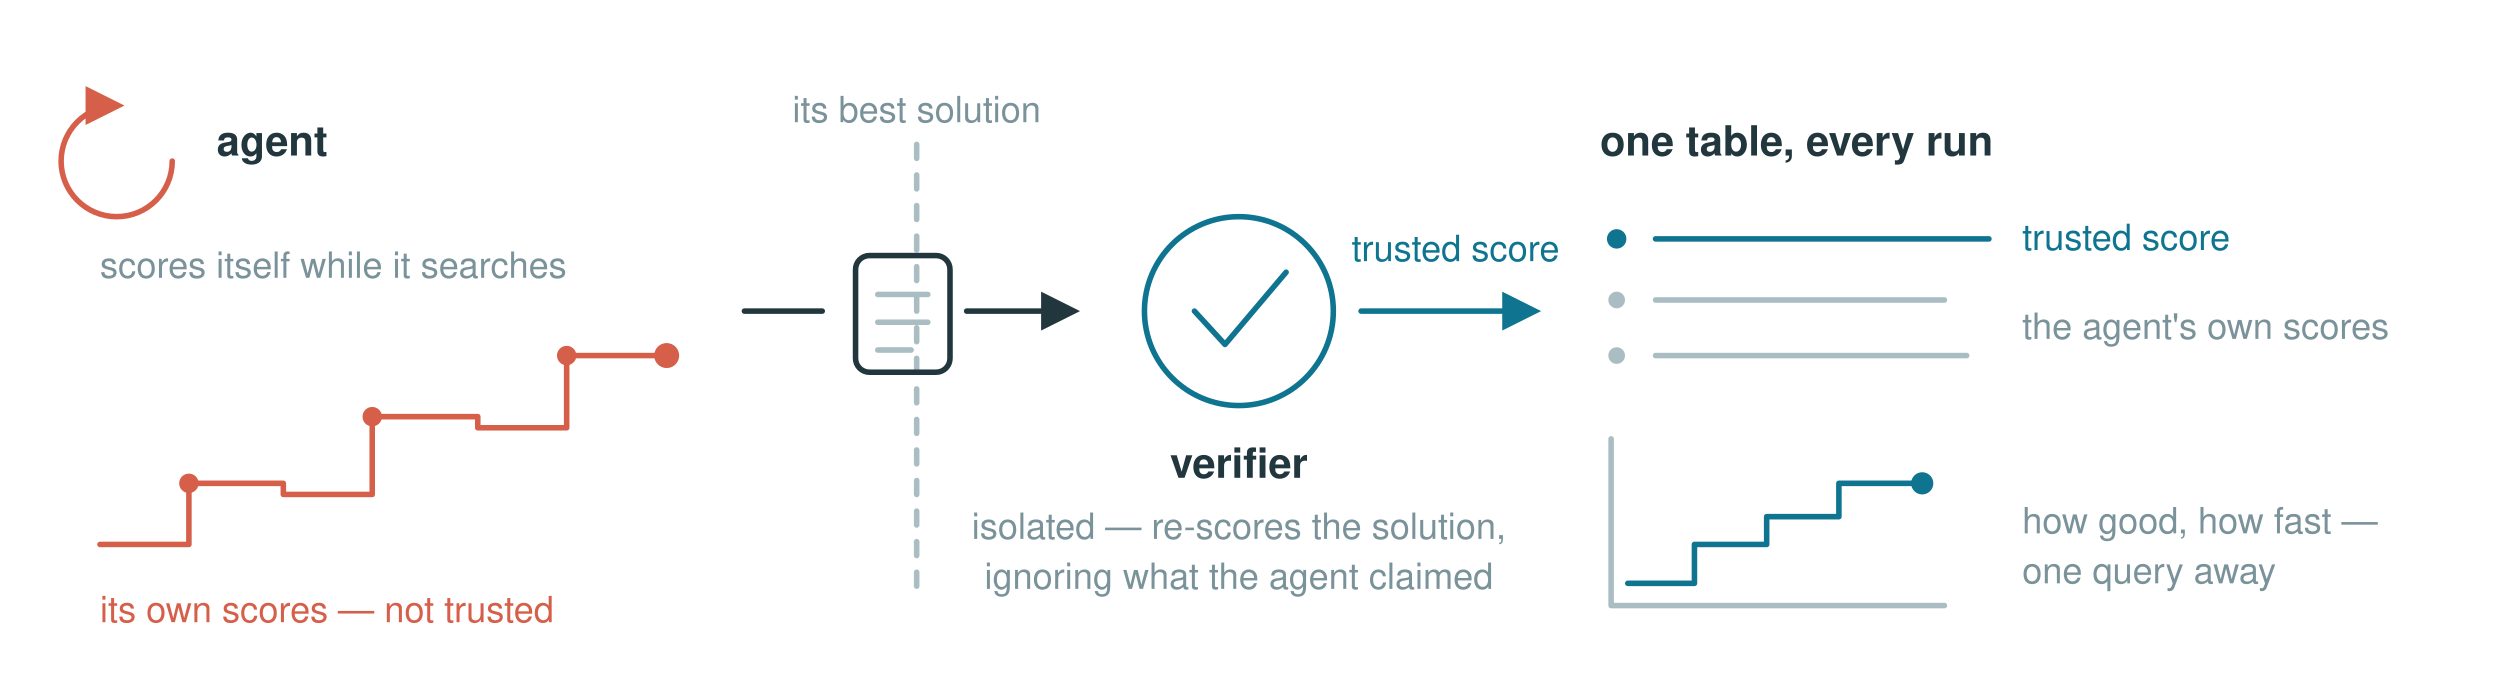
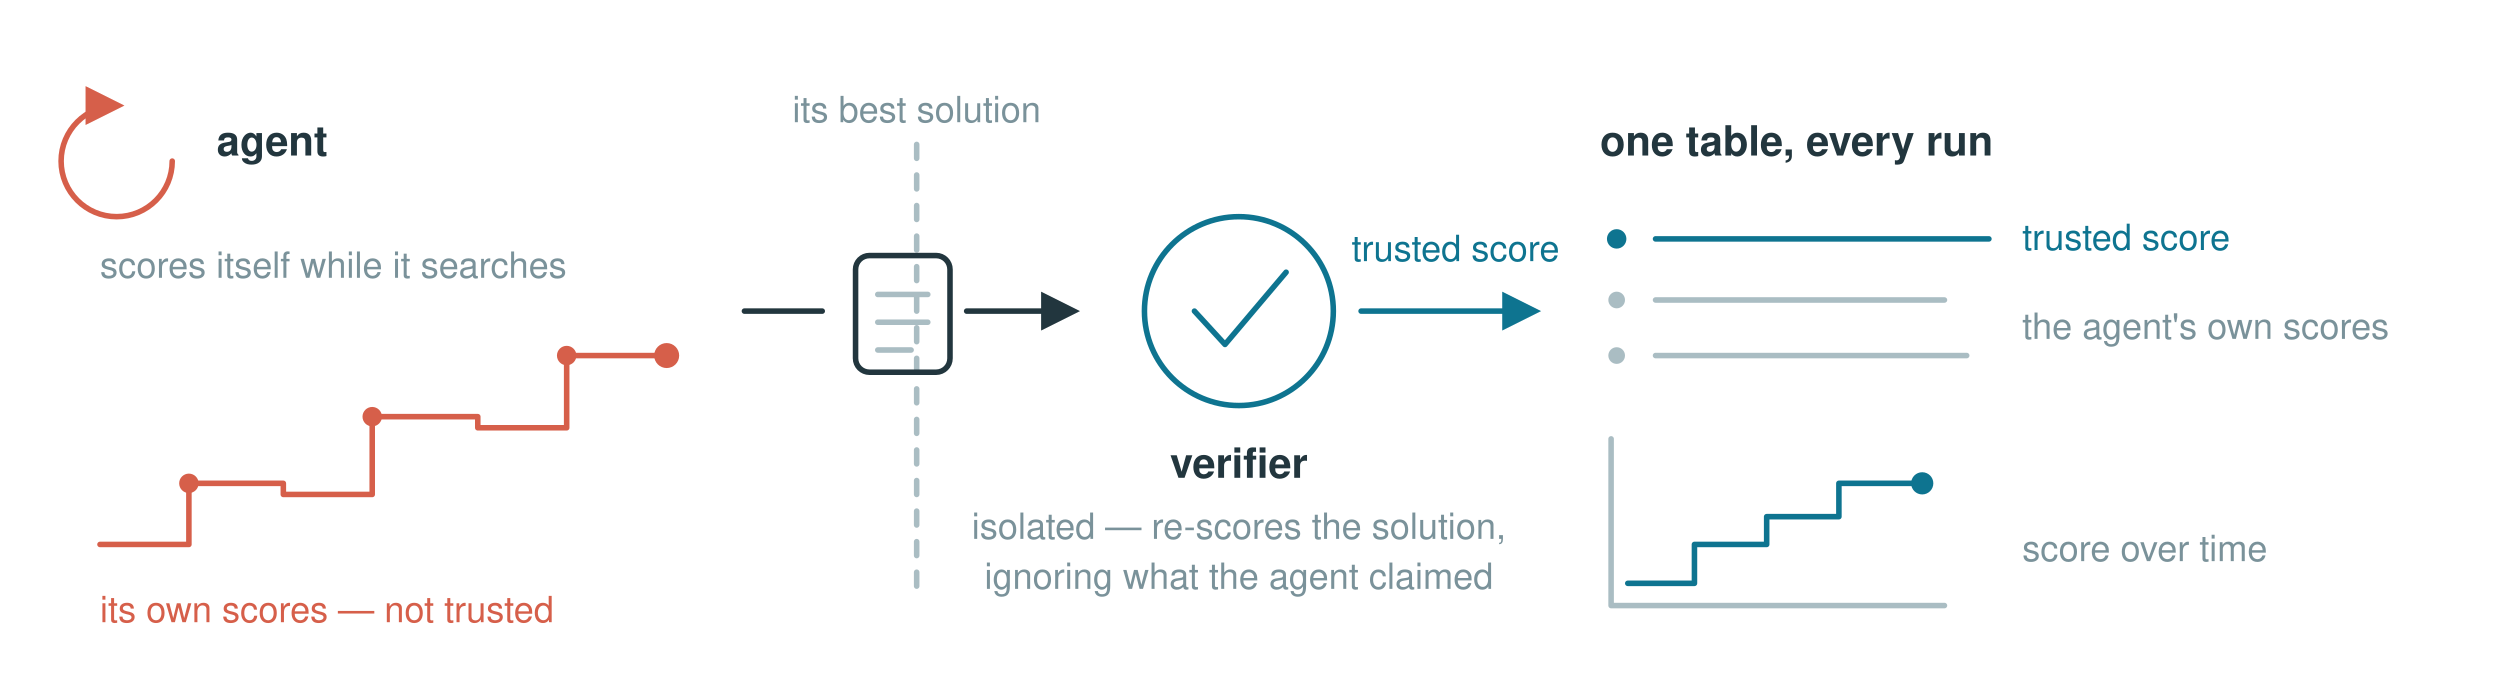
<svg xmlns="http://www.w3.org/2000/svg" viewBox="0 0 900 250" font-family="-apple-system, 'Segoe UI', Helvetica, Arial, sans-serif">
  <style>
    text { font-family: -apple-system, 'Segoe UI', Helvetica, Arial, sans-serif; fill: #22363E; }
    .m { fill: #7A929A; } .a { fill: #0E7490; } .c { fill: #D65F4A; }
    .lab { font-size: 15px; font-weight: 600; } .sm { font-size: 13px; }
    .draw { stroke: #22363E; stroke-width: 2; fill: none; stroke-linecap: round; stroke-linejoin: round; }
    .draw-f { stroke: #AABDC3; stroke-width: 2; fill: none; stroke-linecap: round; stroke-linejoin: round; }
    .draw-a { stroke: #0E7490; stroke-width: 2; fill: none; stroke-linecap: round; stroke-linejoin: round; }
    .draw-c { stroke: #D65F4A; stroke-width: 2; fill: none; stroke-linecap: round; stroke-linejoin: round; }
    .dash { stroke-dasharray: 5 6; }
  </style>
  <defs>
    <marker id="m-ink" viewBox="0 0 10 10" refX="8" refY="5" markerWidth="7" markerHeight="7" orient="auto">
      <path d="M0 0 L10 5 L0 10 z" fill="#22363E" />
    </marker>
    <marker id="m-acc" viewBox="0 0 10 10" refX="8" refY="5" markerWidth="7" markerHeight="7" orient="auto">
      <path d="M0 0 L10 5 L0 10 z" fill="#0E7490" />
    </marker>
    <marker id="m-cor" viewBox="0 0 10 10" refX="8" refY="5" markerWidth="7" markerHeight="7" orient="auto">
      <path d="M0 0 L10 5 L0 10 z" fill="#D65F4A" />
    </marker>
  </defs>
  <path d="M 62 58 A 20 20 0 1 1 42 38" class="draw-c" marker-end="url(#m-cor)" />
  <text x="78" y="56" class="lab">agent</text>
  <text x="36" y="100" class="sm m">scores itself while it searches</text>
  <polyline points="36,196 68,196 68,174 102,174 102,178 134,178 134,150 172,150 172,154 204,154 204,128 240,128" class="draw-c" />
  <circle cx="68" cy="174" r="3.5" fill="#D65F4A" />
  <circle cx="134" cy="150" r="3.5" fill="#D65F4A" />
  <circle cx="204" cy="128" r="3.5" fill="#D65F4A" />
  <circle cx="240" cy="128" r="4.5" fill="#D65F4A" />
  <text x="36" y="224" class="sm c">its own scores — not trusted</text>
  <line x1="330" y1="52" x2="330" y2="214" class="draw-f dash" />
  <path d="M 268 112 H 296" class="draw" />
  <rect x="308" y="92" width="34" height="42" rx="5" class="draw" />
  <line x1="316" y1="106" x2="334" y2="106" class="draw-f" />
  <line x1="316" y1="116" x2="334" y2="116" class="draw-f" />
  <line x1="316" y1="126" x2="328" y2="126" class="draw-f" />
  <path d="M 348 112 H 386" class="draw" marker-end="url(#m-ink)" />
  <text x="330" y="44" text-anchor="middle" class="sm m">its best solution</text>
  <circle cx="446" cy="112" r="34" class="draw-a" />
  <path d="M 430 112 l 11 12 l 22 -26" class="draw-a" />
  <text x="446" y="172" text-anchor="middle" class="lab">verifier</text>
  <text x="446" y="194" text-anchor="middle" class="sm m">isolated — re-scores the solution,</text>
  <text x="446" y="212" text-anchor="middle" class="sm m">ignoring what the agent claimed</text>
  <path d="M 490 112 H 552" class="draw-a" marker-end="url(#m-acc)" />
  <text x="524" y="94" text-anchor="middle" class="sm a">trusted score</text>
  <text x="576" y="56" class="lab">one table, every run</text>
  <circle cx="582" cy="86" r="3.5" fill="#0E7490" />
  <line x1="596" y1="86" x2="716" y2="86" class="draw-a" stroke-width="3" />
  <text x="728" y="90" class="sm a">trusted score</text>
  <circle cx="582" cy="108" r="3" fill="#AABDC3" />
  <line x1="596" y1="108" x2="700" y2="108" class="draw-f" />
  <circle cx="582" cy="128" r="3" fill="#AABDC3" />
  <line x1="596" y1="128" x2="708" y2="128" class="draw-f" />
  <text x="728" y="122" class="sm m">the agent's own scores</text>
  <path d="M 580 158 V 218 H 700" class="draw-f" />
  <polyline points="586,210 610,210 610,196 636,196 636,186 662,186 662,174 692,174" class="draw-a" />
  <circle cx="692" cy="174" r="4" fill="#0E7490" />
-   <text x="728" y="192" class="sm m">how good, how fast —</text>
-   <text x="728" y="210" class="sm m">one query away</text>
+   <text x="728" y="202" class="sm m">score over time</text>
</svg>
